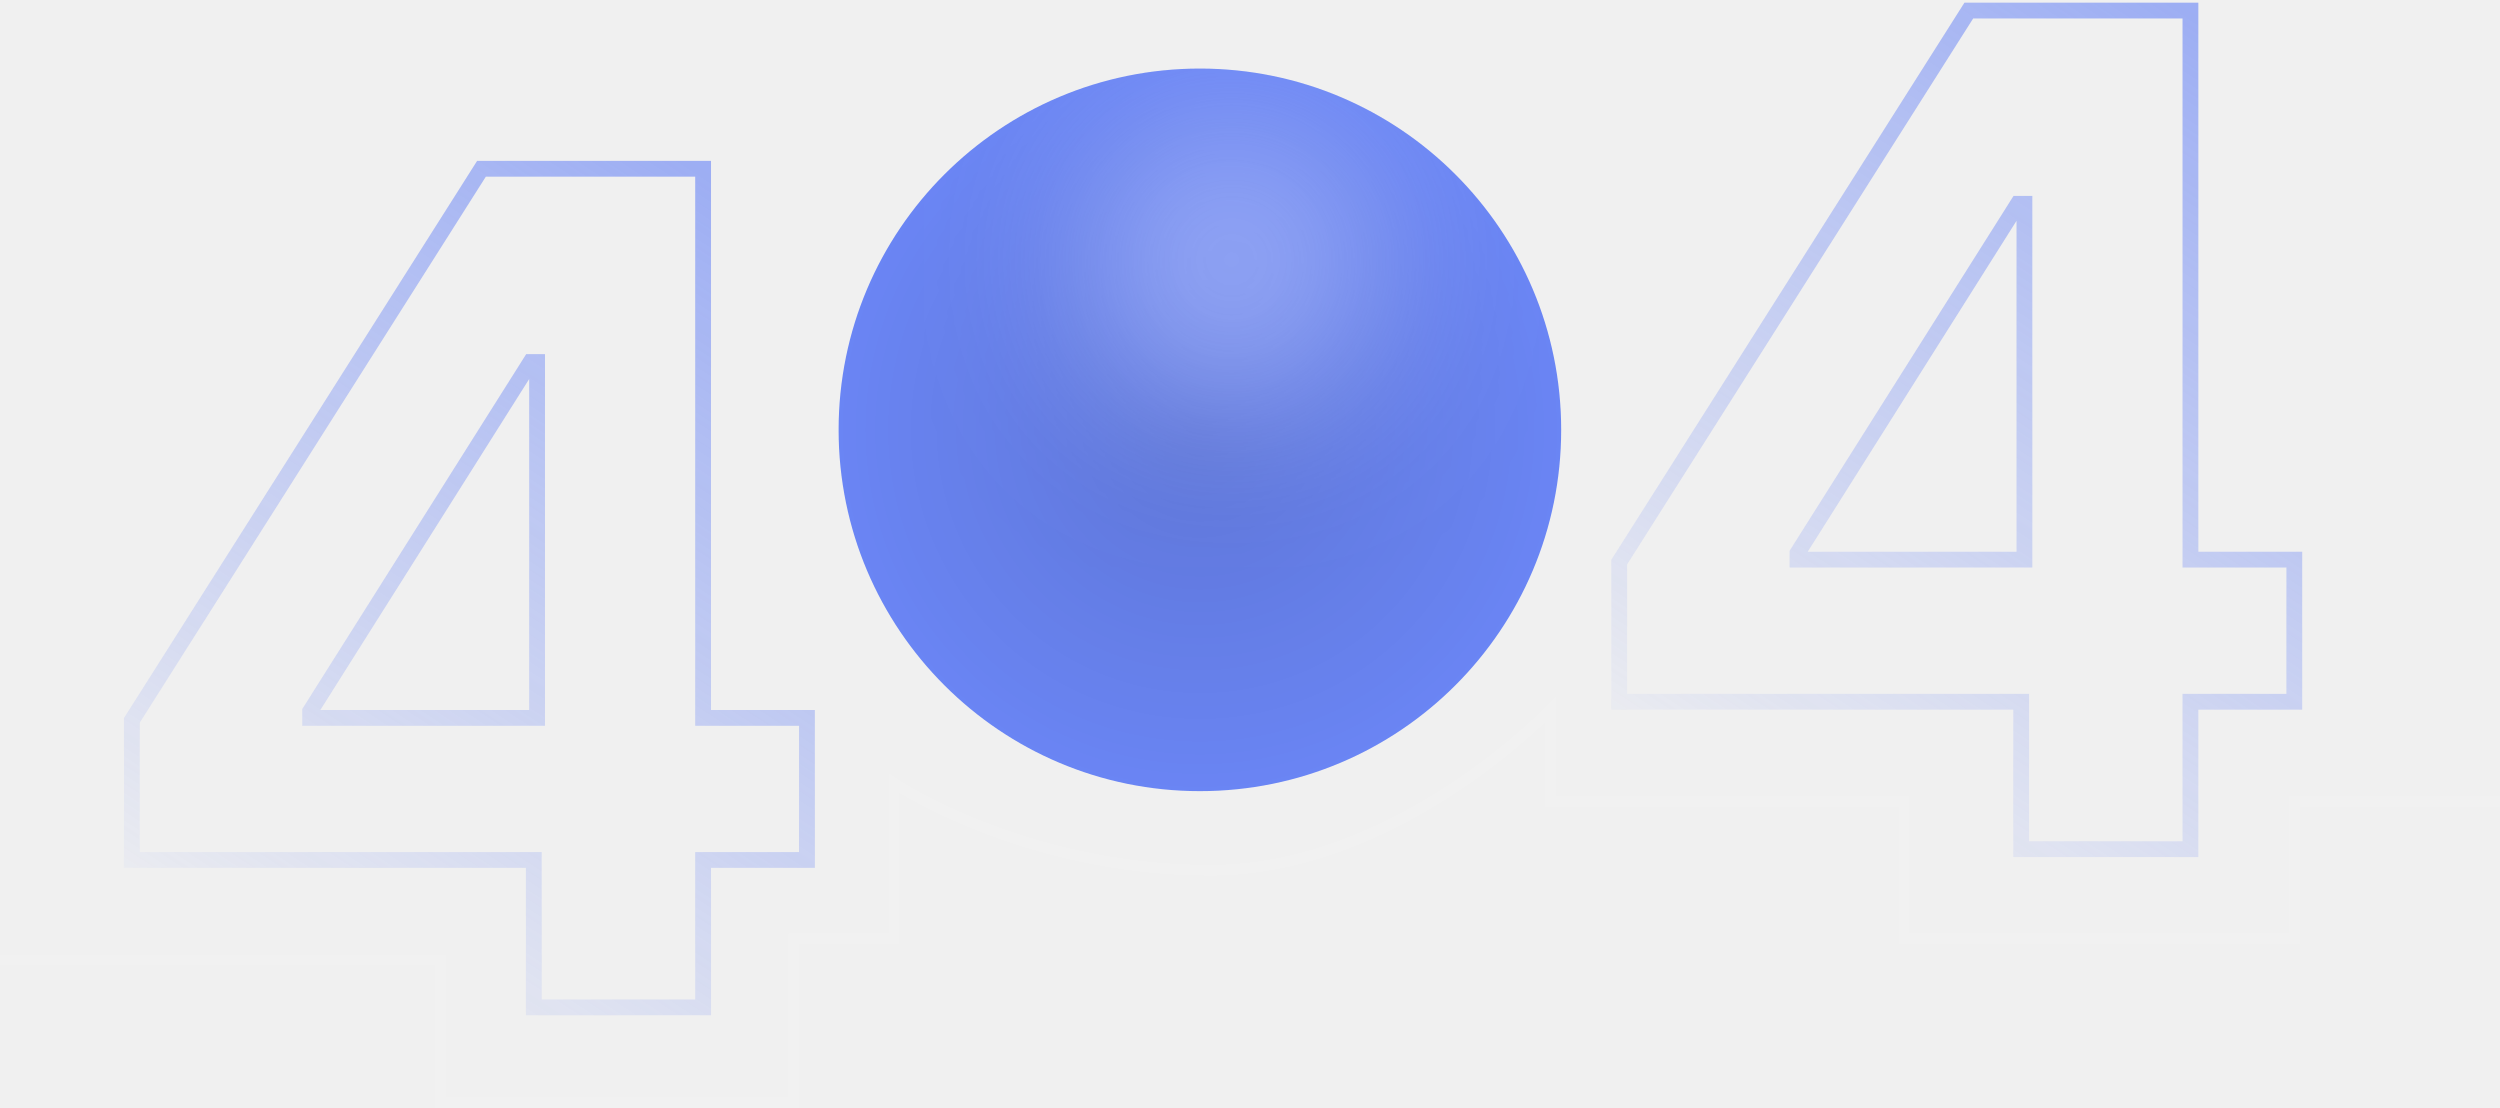
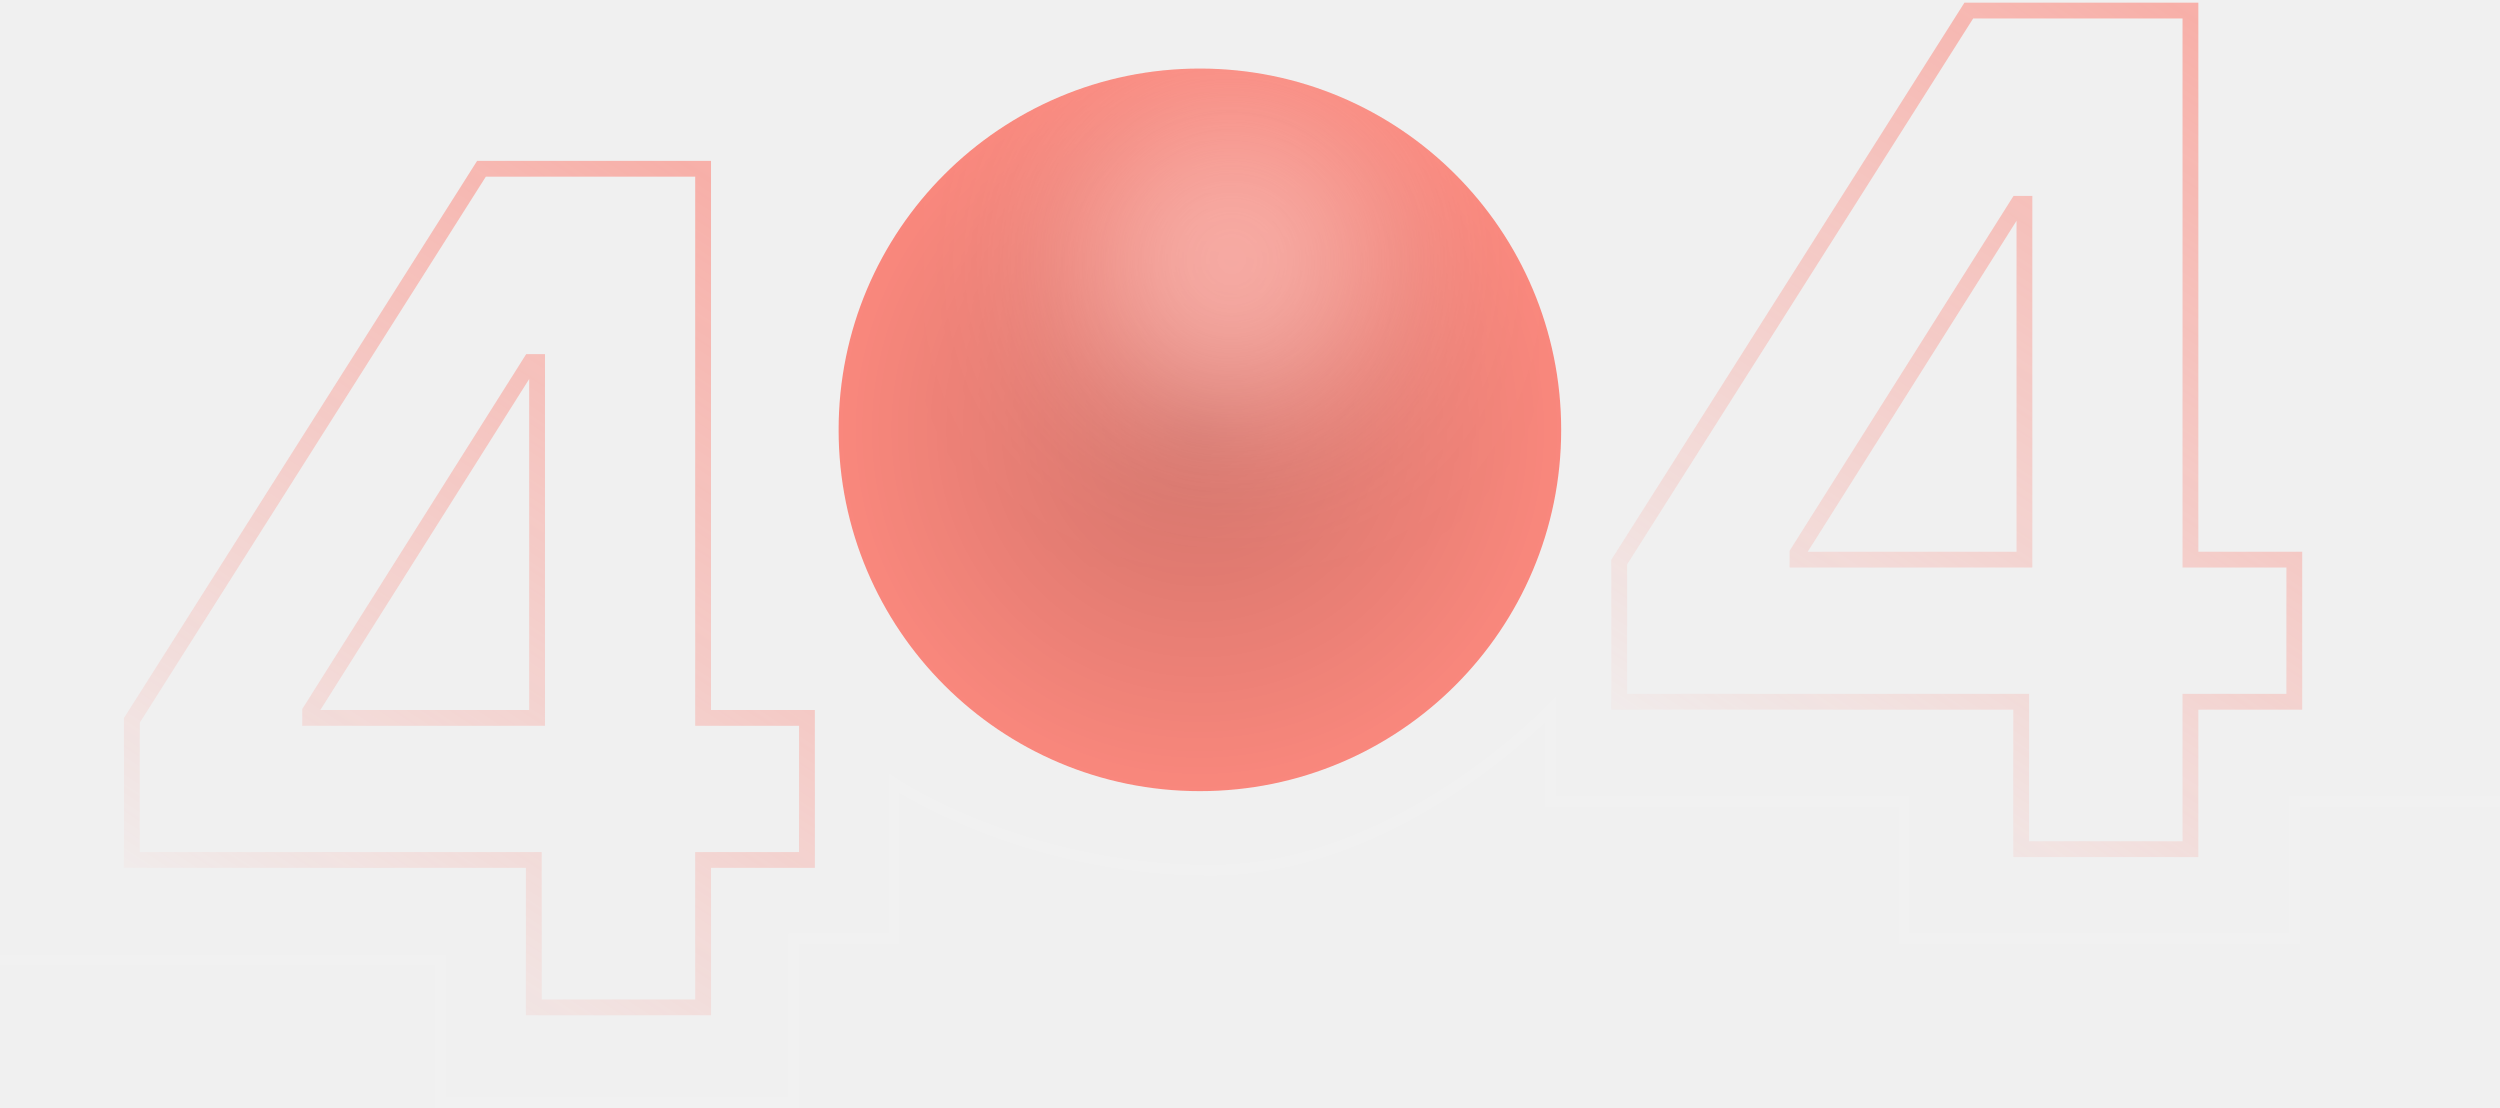
<svg xmlns="http://www.w3.org/2000/svg" xmlns:xlink="http://www.w3.org/1999/xlink" fill="none" height="210" viewBox="0 0 474 210" width="474">
  <filter id="a" color-interpolation-filters="sRGB" filterUnits="userSpaceOnUse" height="116.412" width="116.412" x="175.337" y="-8.941">
    <feFlood flood-opacity="0" result="BackgroundImageFix" />
    <feBlend in="SourceGraphic" in2="BackgroundImageFix" mode="normal" result="shape" />
    <feGaussianBlur result="effect1_foregroundBlur_116:1137" stdDeviation="15" />
  </filter>
  <linearGradient id="b">
-     <stop offset="0" stop-color="#4a6cf7" stop-opacity="0" />
-     <stop offset="1" stop-color="#4a6cf7" />
+     <stop offset="0" stop-color="#FF6F61" stop-opacity="0" />
+     <stop offset="1" stop-color="#FF6F61" />
  </linearGradient>
  <linearGradient id="c" gradientUnits="userSpaceOnUse" x1="25" x2="126.155" xlink:href="#b" y1="183" y2="27.084" />
  <linearGradient id="d" gradientUnits="userSpaceOnUse" x1="307" x2="408.155" xlink:href="#b" y1="153" y2="-2.916" />
  <radialGradient id="e" cx="0" cy="0" gradientTransform="matrix(0 73.5368 -73.5368 0 227.5 81.5)" gradientUnits="userSpaceOnUse" r="1">
    <stop offset="0" stop-opacity=".47" />
    <stop offset="1" stop-opacity="0" />
  </radialGradient>
  <mask id="f" height="137" maskUnits="userSpaceOnUse" width="137" x="159" y="13">
-     <circle cx="227.5" cy="81.5" fill="#4a6cf7" opacity=".8" r="68.5" />
+     <circle cx="227.5" cy="81.5" fill="#FF6F61" opacity=".8" r="68.5" />
  </mask>
  <path d="m25 163.051h76.211v27.949h32.097v-27.949h19.692v-26.94h-19.692v-104.111h-42.021l-66.287 104.577zm76.831-26.94h-43.029v-1.242l41.788-66.225h1.24z" opacity=".5" stroke="url(#c)" stroke-width="3" />
  <path d="m307 133.051h76.211v27.949h32.097v-27.949h19.692v-26.94h-19.692v-104.111h-42.021l-66.287 104.577zm76.831-26.94h-43.028v-1.242l41.788-66.225h1.24z" opacity=".5" stroke="url(#d)" stroke-width="3" />
-   <circle cx="227.5" cy="81.5" fill="#4a6cf7" opacity=".8" r="68.5" />
+   <circle cx="227.5" cy="81.5" fill="#FF6F61" opacity=".8" r="68.5" />
  <g mask="url(#f)">
    <circle cx="227.5" cy="81.5" fill="url(#e)" opacity=".8" r="68.5" />
    <g filter="url(#a)" opacity=".8">
      <circle cx="233.543" cy="49.264" fill="#fff" r="28.206" />
    </g>
  </g>
  <path d="m0 182h83.5v27h67v-31h19v-29.5s24.5 16.5 60 16.5 64.5-30.5 64.5-30.5v17.5h12.5 54.5v26h74v-26h39" stroke="#fff" stroke-opacity=".08" stroke-width="2" />
</svg>
